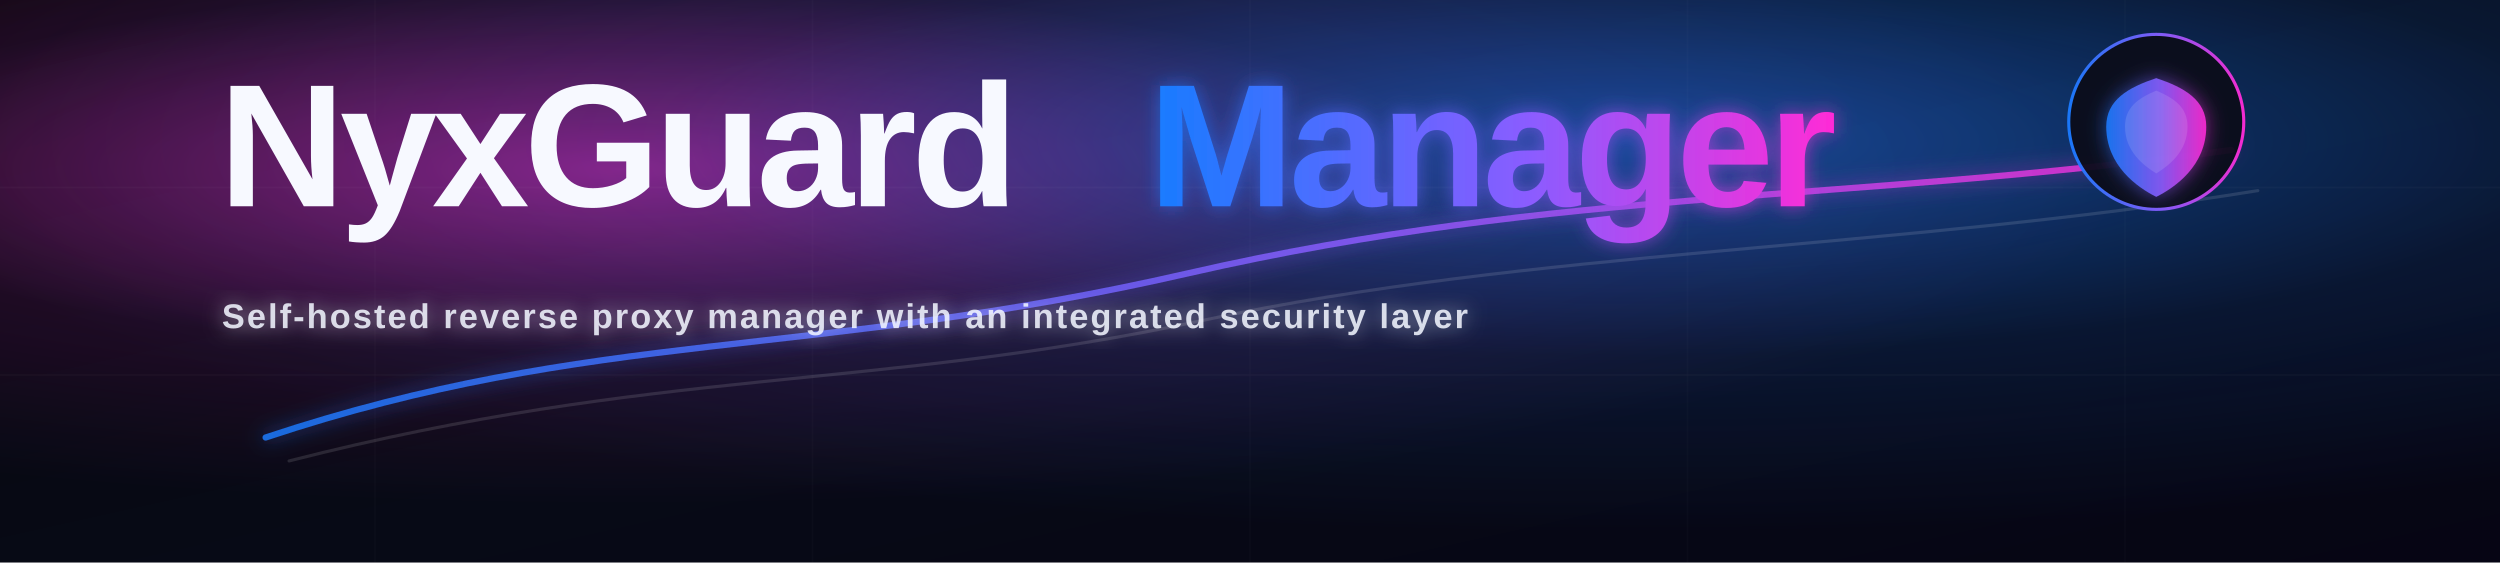
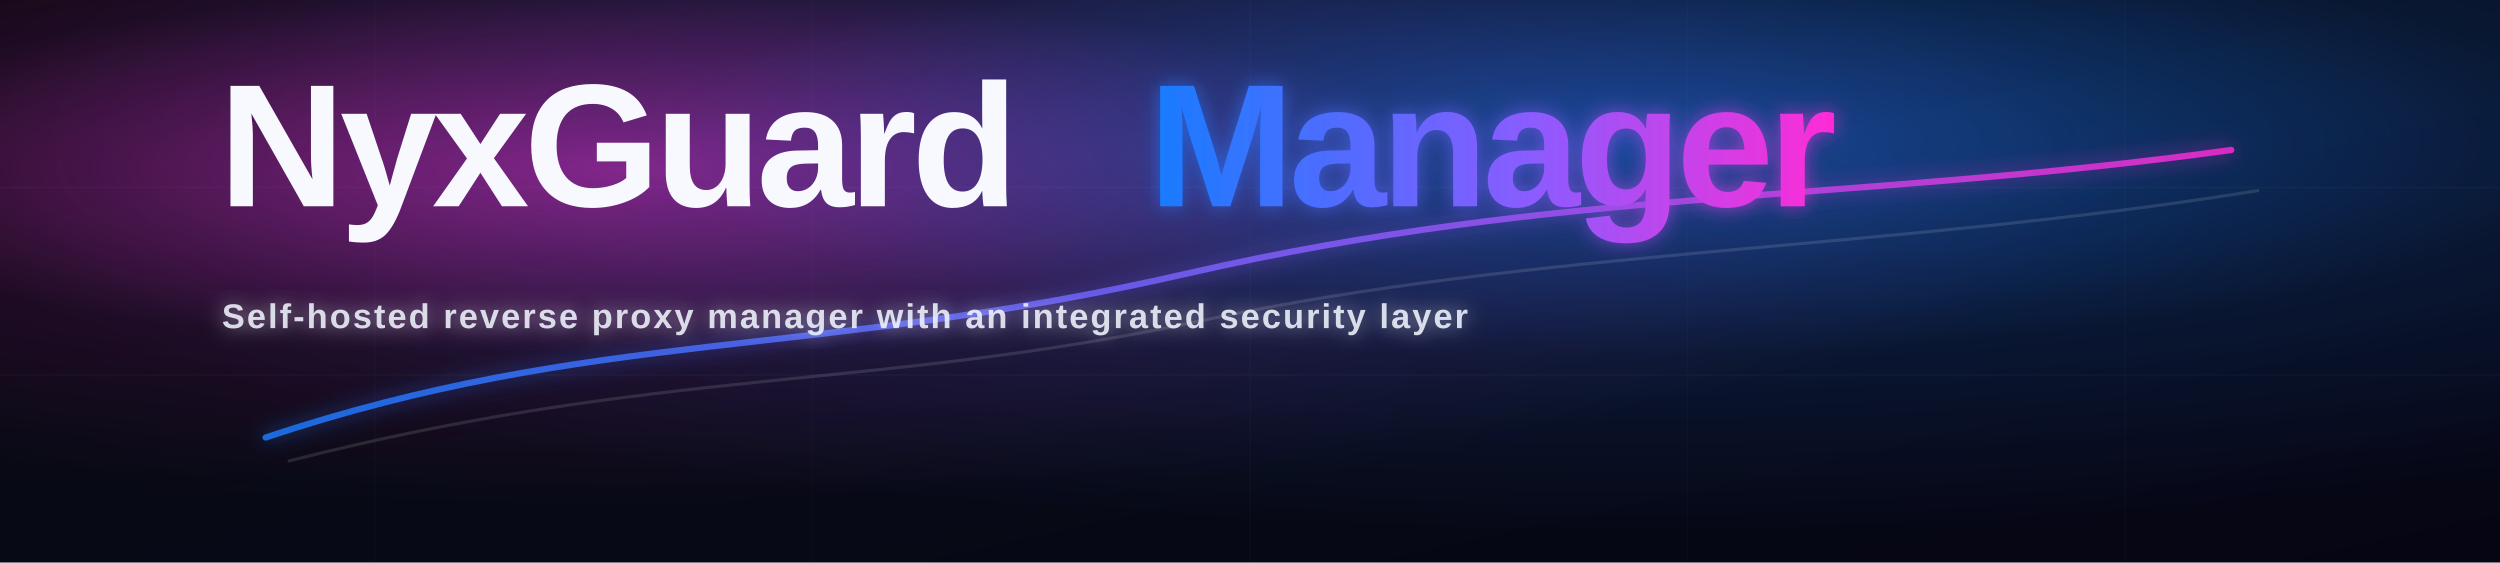
<svg xmlns="http://www.w3.org/2000/svg" width="1600" height="360" viewBox="0 0 1600 360" role="img" aria-label="NyxGuard Manager">
  <defs>
    <linearGradient id="bg" x1="0" y1="0" x2="1" y2="1">
      <stop offset="0" stop-color="#05060a" />
      <stop offset="0.55" stop-color="#070a16" />
      <stop offset="1" stop-color="#060514" />
    </linearGradient>
    <radialGradient id="glowMagenta" cx="25%" cy="30%" r="60%">
      <stop offset="0" stop-color="#ff2bd6" stop-opacity="0.55" />
      <stop offset="0.55" stop-color="#ff2bd6" stop-opacity="0.10" />
      <stop offset="1" stop-color="#ff2bd6" stop-opacity="0" />
    </radialGradient>
    <radialGradient id="glowBlue" cx="65%" cy="25%" r="70%">
      <stop offset="0" stop-color="#1a7bff" stop-opacity="0.55" />
      <stop offset="0.55" stop-color="#1a7bff" stop-opacity="0.12" />
      <stop offset="1" stop-color="#1a7bff" stop-opacity="0" />
    </radialGradient>
    <linearGradient id="accent" x1="0" y1="0" x2="1" y2="0">
      <stop offset="0" stop-color="#1a7bff" />
      <stop offset="0.55" stop-color="#8b5cff" />
      <stop offset="1" stop-color="#ff2bd6" />
    </linearGradient>
    <filter id="softGlow" x="-40%" y="-40%" width="180%" height="180%">
      <feGaussianBlur in="SourceGraphic" stdDeviation="6" result="blur" />
      <feColorMatrix in="blur" type="matrix" values="1 0 0 0 0                 0 1 0 0 0                 0 0 1 0 0                 0 0 0 0.65 0" result="glow" />
      <feMerge>
        <feMergeNode in="glow" />
        <feMergeNode in="SourceGraphic" />
      </feMerge>
    </filter>
    <style>
      .title {
        font-family: ui-sans-serif, system-ui, -apple-system, "Segoe UI", Arial, sans-serif;
        font-weight: 800;
        letter-spacing: -0.03em;
      }
      .sub {
        font-family: ui-sans-serif, system-ui, -apple-system, "Segoe UI", Arial, sans-serif;
        font-weight: 650;
        letter-spacing: 0.06em;
      }
    </style>
  </defs>
  <rect width="1600" height="360" fill="url(#bg)" />
  <rect width="1600" height="360" fill="url(#glowMagenta)" />
  <rect width="1600" height="360" fill="url(#glowBlue)" />
  <g opacity="0.18">
    <path d="M0 120H1600M0 240H1600" stroke="#ffffff" stroke-opacity="0.14" />
    <path d="M240 0V360M520 0V360M800 0V360M1080 0V360M1360 0V360" stroke="#ffffff" stroke-opacity="0.08" />
  </g>
  <path d="M170 280 C 380 210, 520 230, 760 175 S 1180 130, 1428 96" fill="none" stroke="url(#accent)" stroke-width="4" stroke-linecap="round" opacity="0.85" filter="url(#softGlow)" />
  <path d="M185 295 C 420 235, 560 250, 770 205 S 1210 160, 1445 122" fill="none" stroke="#ffffff" stroke-opacity="0.12" stroke-width="2" stroke-linecap="round" />
  <g transform="translate(140, 132)">
    <text class="title" x="0" y="0" font-size="112" fill="#f7f9ff">NyxGuard</text>
    <text class="title" x="595" y="0" font-size="112" fill="url(#accent)" filter="url(#softGlow)">Manager</text>
    <text class="sub" x="2" y="78" font-size="22" fill="#f3f6ff" fill-opacity="0.86" filter="url(#softGlow)">
      Self-hosted reverse proxy manager with an integrated security layer
    </text>
  </g>
-   <g transform="translate(1380, 78)">
-     <circle cx="0" cy="0" r="56" fill="#0a0d1a" stroke="url(#accent)" stroke-width="2" opacity="0.95" />
-     <path d="M0,-28 C18,-22 32,-14 32,3 C32,28 12,42 0,48 C-12,42 -32,28 -32,3 C-32,-14 -18,-22 0,-28Z" fill="url(#accent)" opacity="0.92" filter="url(#softGlow)" />
-     <path d="M0,-20 C12,-15 20,-9 20,3 C20,19 8,28 0,33 C-8,28 -20,19 -20,3 C-20,-9 -12,-15 0,-20Z" fill="#ffffff" fill-opacity="0.12" />
-   </g>
</svg>
